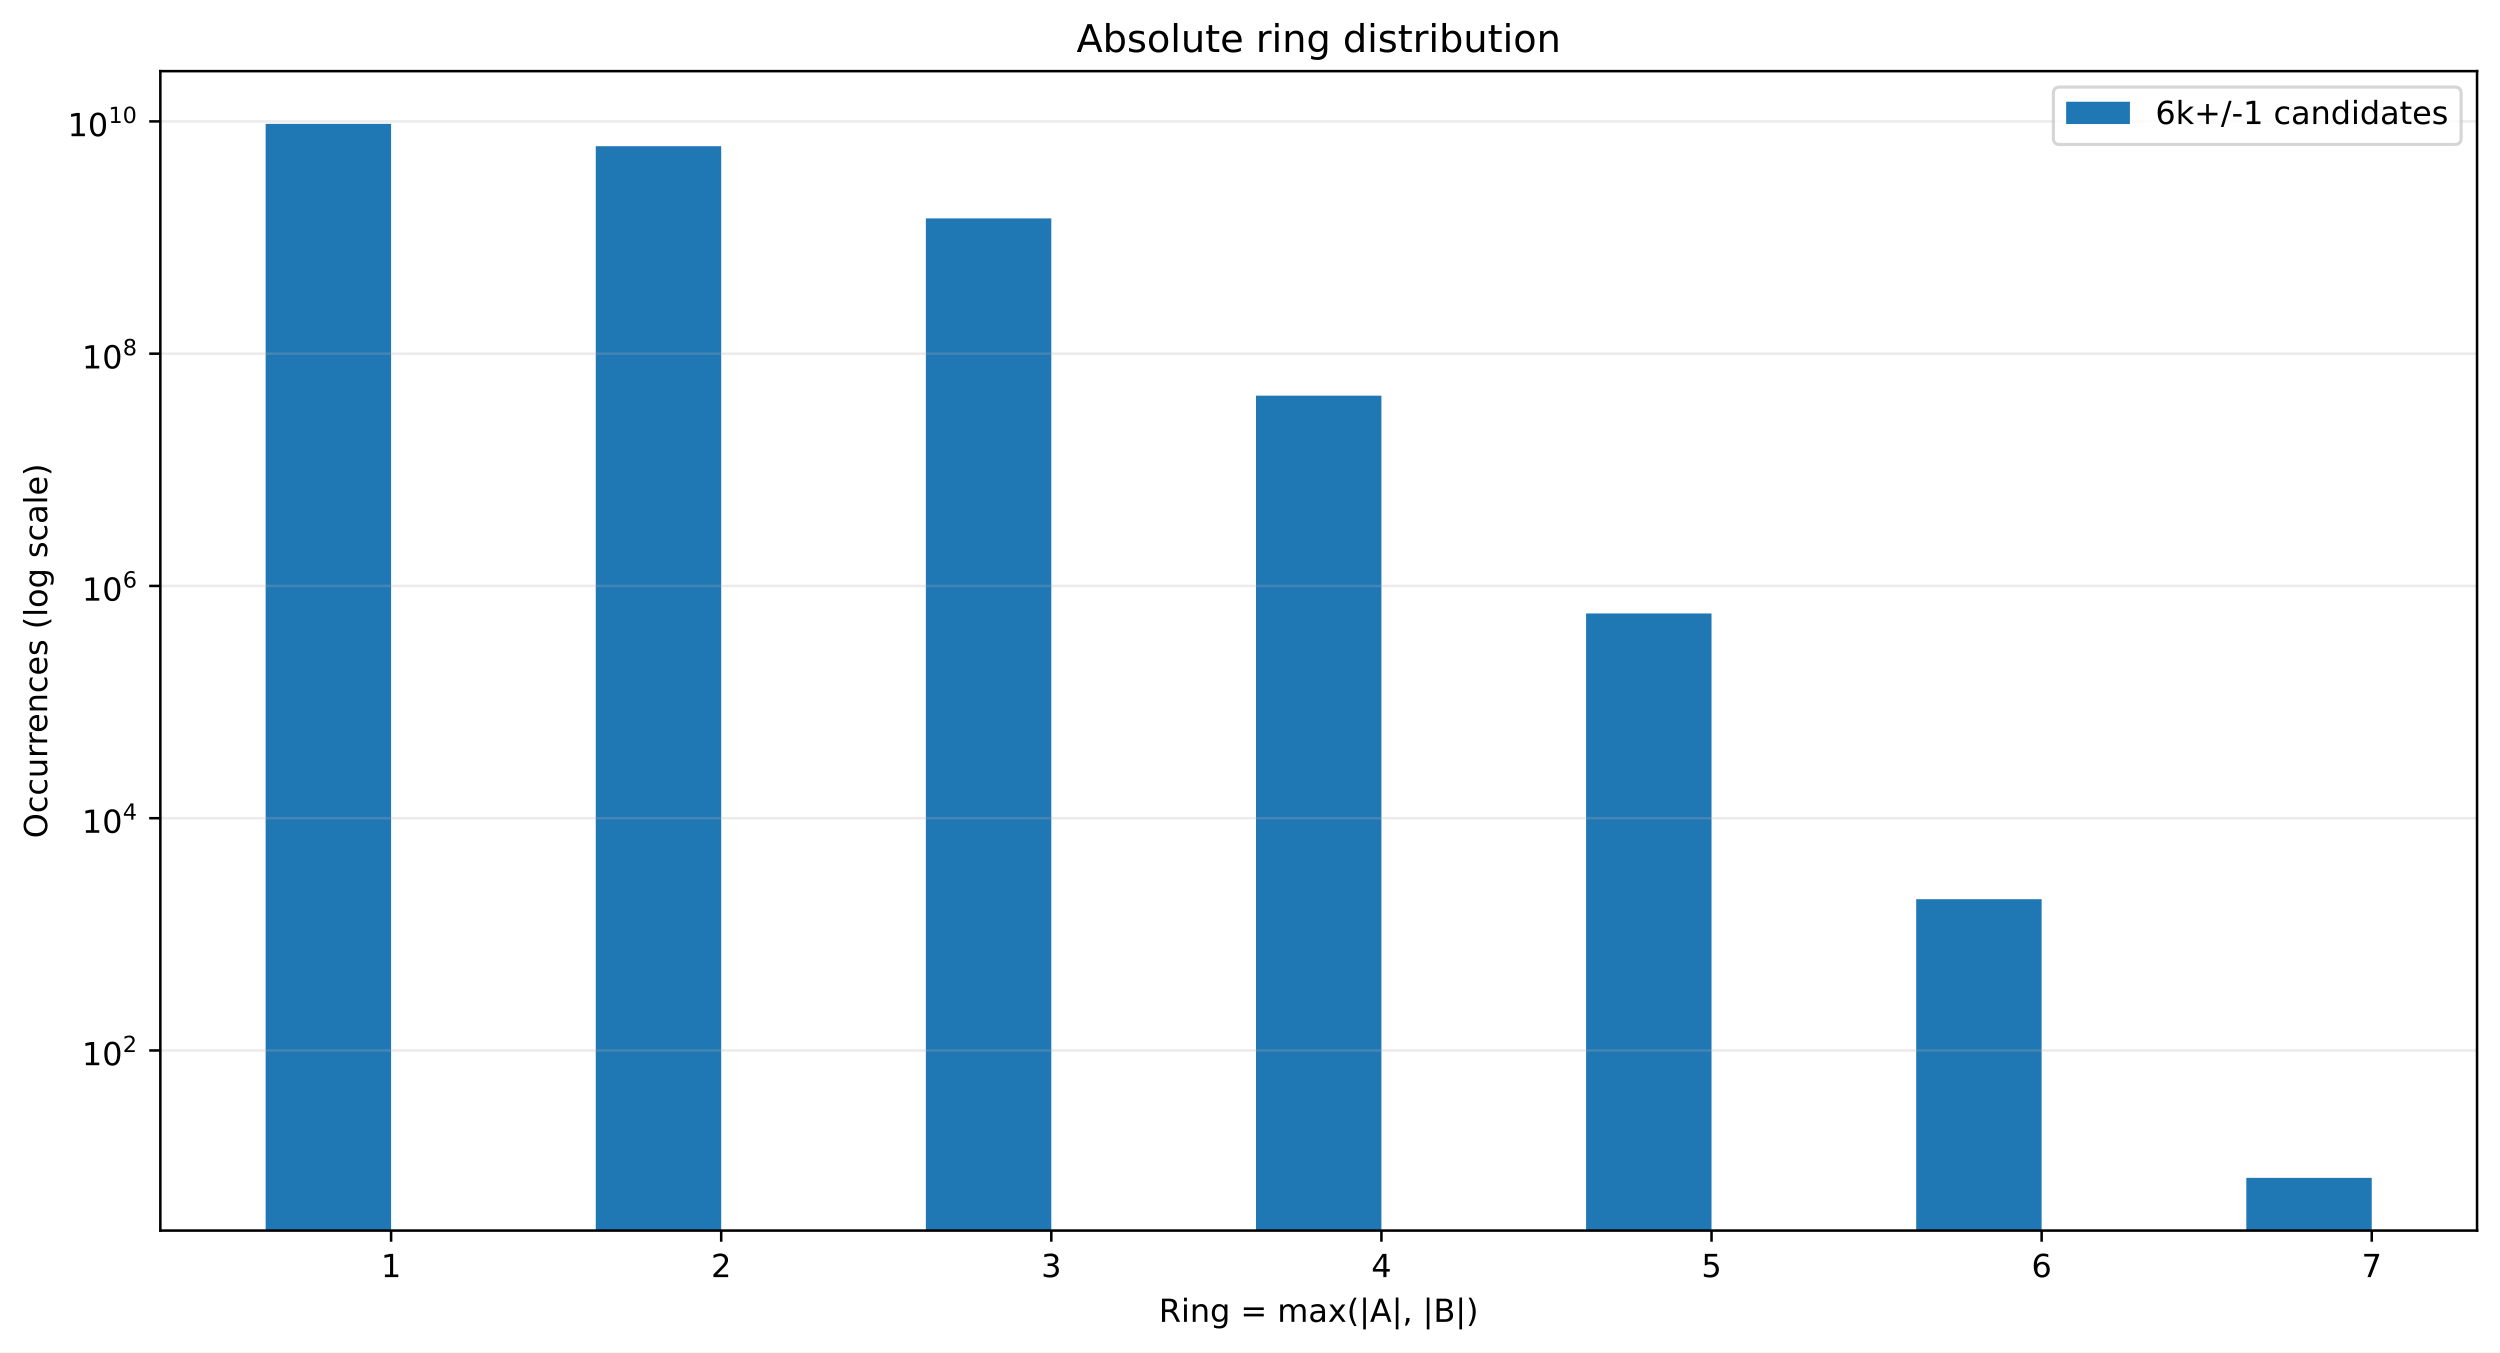
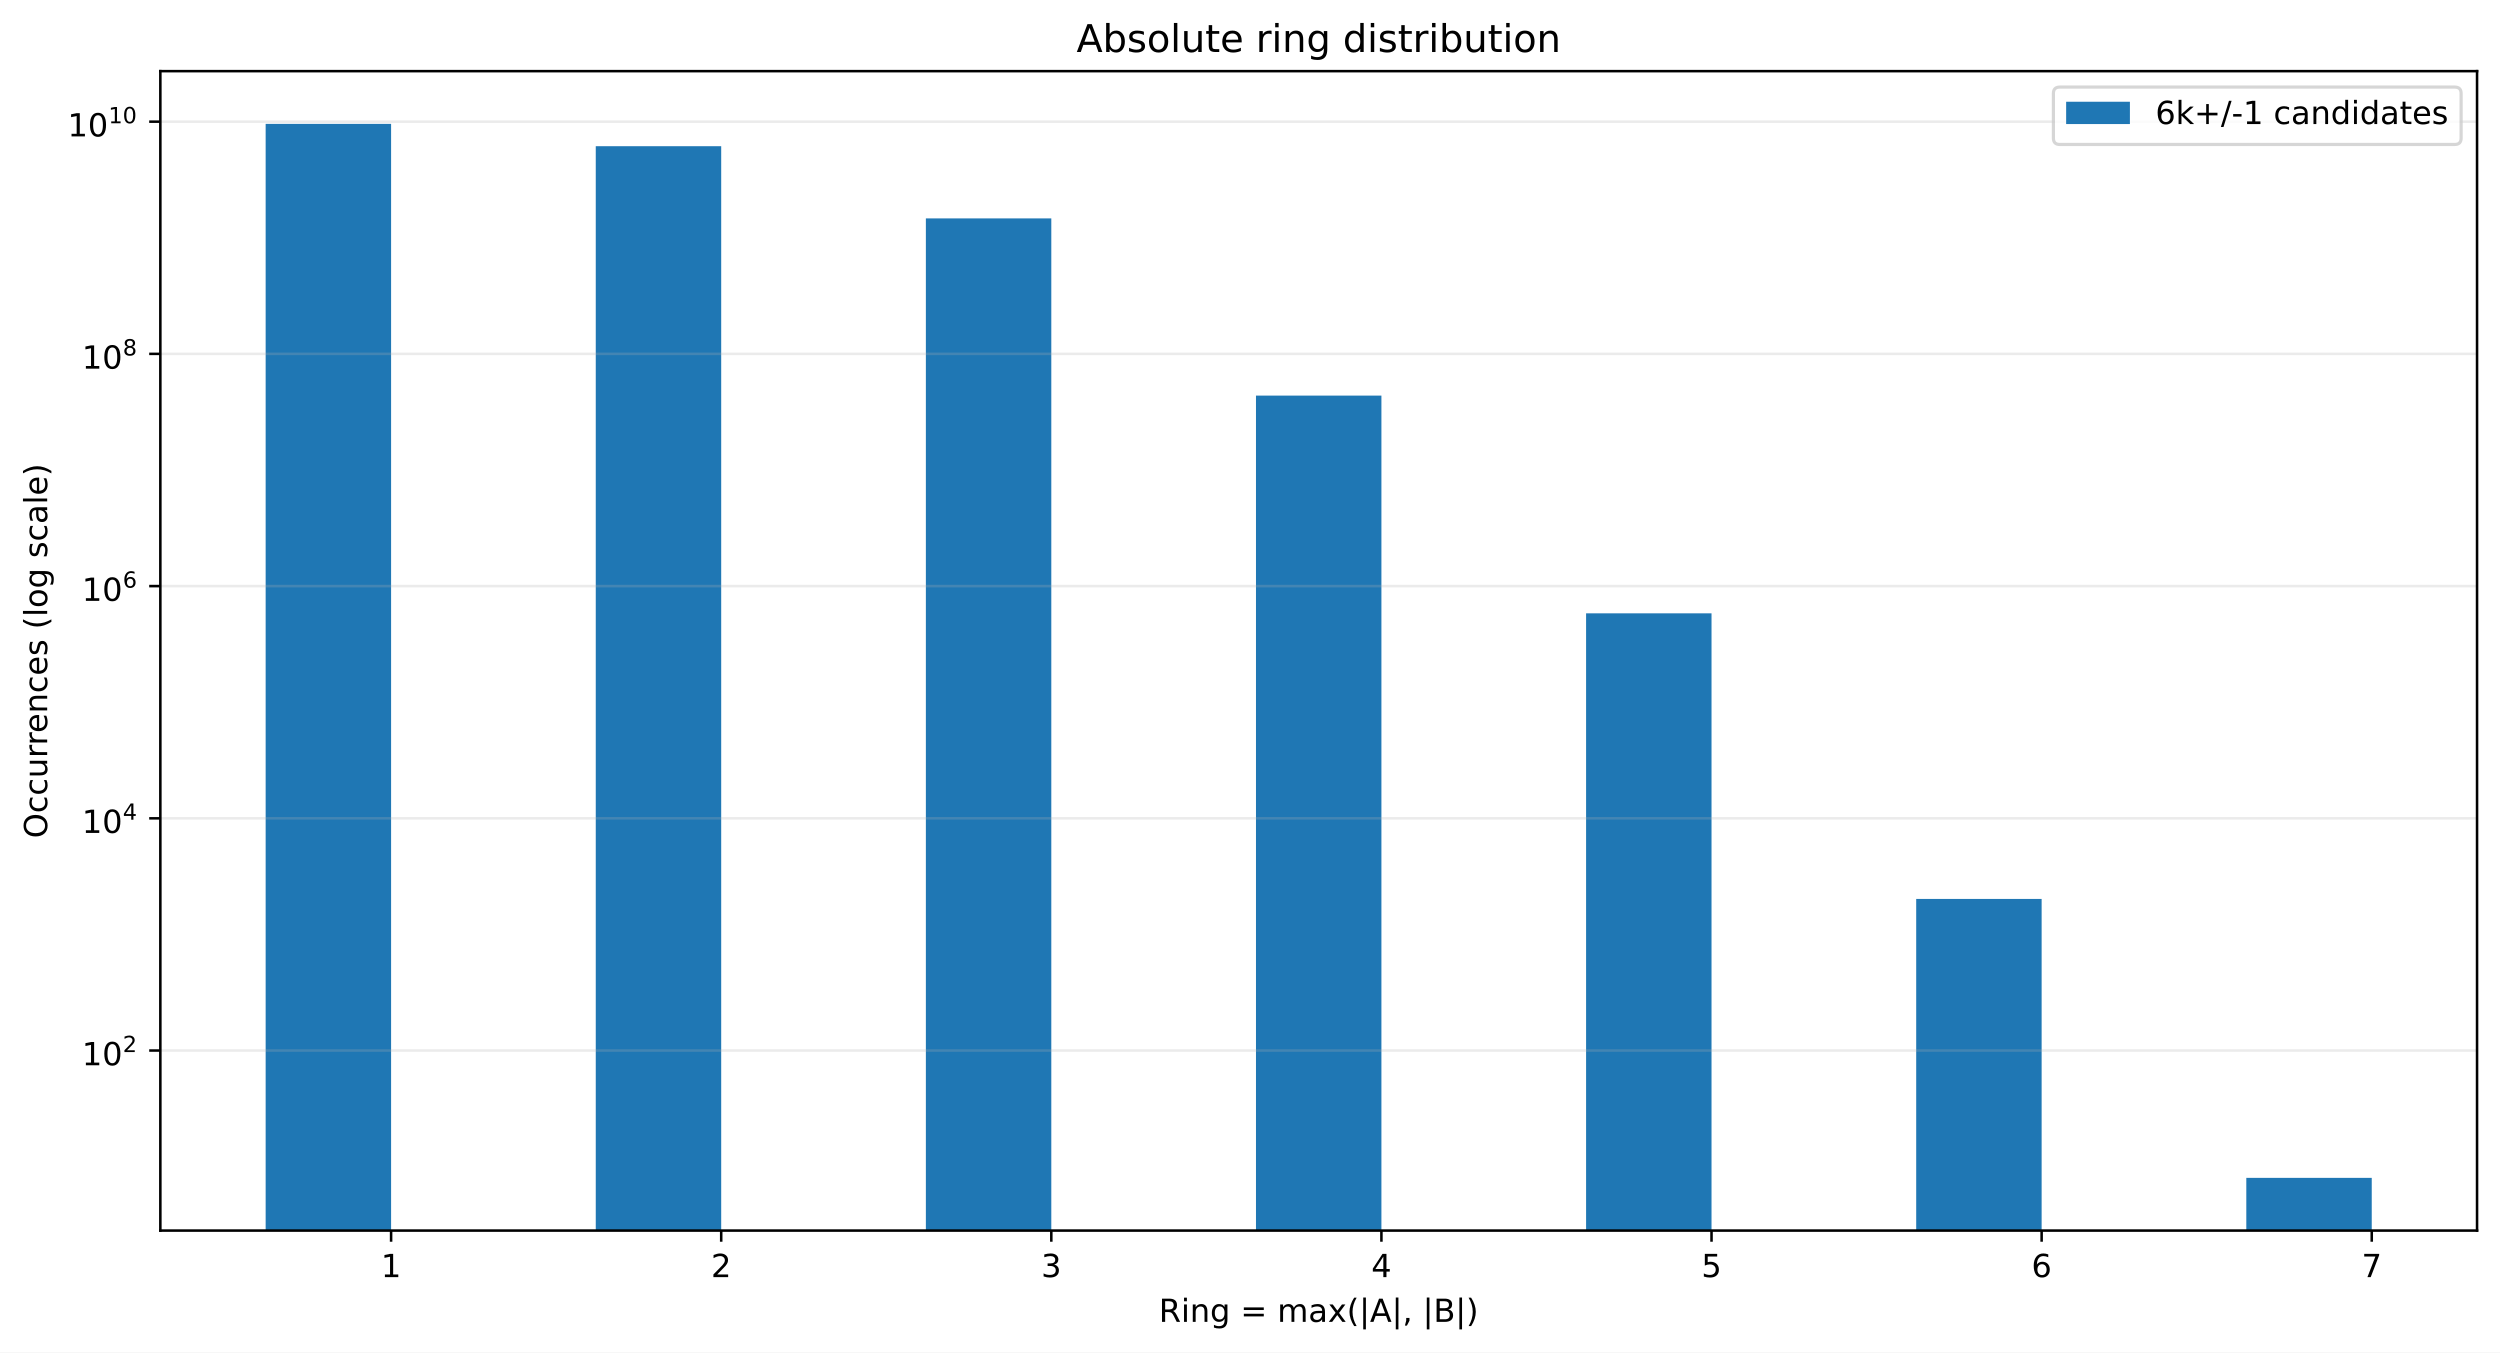
<svg xmlns="http://www.w3.org/2000/svg" xmlns:xlink="http://www.w3.org/1999/xlink" width="784.258pt" height="424.28pt" viewBox="0 0 784.258 424.28" version="1.1">
  <defs>
    <style type="text/css">*{stroke-linejoin: round; stroke-linecap: butt}</style>
  </defs>
  <g id="figure_1">
    <g id="patch_1">
      <path d="M 0 424.28  L 784.258 424.28  L 784.258 0  L 0 0  z " style="fill: #ffffff" />
    </g>
    <g id="axes_1">
      <g id="patch_2">
        <path d="M 50.301 386.036  L 777.058 386.036  L 777.058 22.318  L 50.301 22.318  z " style="fill: #ffffff" />
      </g>
      <g id="patch_3">
-         <path d="M 83.335 36833.67  L 122.687 36833.67  L 122.687 38.851  L 83.335 38.851  z " clip-path="url(#pef52d4b63f)" style="fill: #1f77b4" />
+         <path d="M 83.335 36824.685  L 122.687 36824.685  L 122.687 38.851  L 83.335 38.851  z " clip-path="url(#p0a80a4e849)" style="fill: #1f77b4" />
      </g>
      <g id="patch_4">
-         <path d="M 186.891 36833.67  L 226.243 36833.67  L 226.243 45.863  L 186.891 45.863  z " clip-path="url(#pef52d4b63f)" style="fill: #1f77b4" />
+         <path d="M 186.891 36824.685  L 226.243 36824.685  L 226.243 45.861  L 186.891 45.861  z " clip-path="url(#p0a80a4e849)" style="fill: #1f77b4" />
      </g>
      <g id="patch_5">
-         <path d="M 290.448 36833.67  L 329.799 36833.67  L 329.799 68.512  L 290.448 68.512  z " clip-path="url(#pef52d4b63f)" style="fill: #1f77b4" />
+         <path d="M 290.448 36824.685  L 329.799 36824.685  L 329.799 68.504  L 290.448 68.504  z " clip-path="url(#p0a80a4e849)" style="fill: #1f77b4" />
      </g>
      <g id="patch_6">
-         <path d="M 394.004 36833.67  L 433.355 36833.67  L 433.355 124.128  L 394.004 124.128  z " clip-path="url(#pef52d4b63f)" style="fill: #1f77b4" />
+         <path d="M 394.004 36824.685  L 433.355 36824.685  L 433.355 124.107  L 394.004 124.107  z " clip-path="url(#p0a80a4e849)" style="fill: #1f77b4" />
      </g>
      <g id="patch_7">
-         <path d="M 497.56 36833.67  L 536.912 36833.67  L 536.912 192.45  L 497.56 192.45  z " clip-path="url(#pef52d4b63f)" style="fill: #1f77b4" />
+         <path d="M 497.56 36824.685  L 536.912 36824.685  L 536.912 192.414  L 497.56 192.414  z " clip-path="url(#p0a80a4e849)" style="fill: #1f77b4" />
      </g>
      <g id="patch_8">
-         <path d="M 601.116 36833.67  L 640.468 36833.67  L 640.468 282.072  L 601.116 282.072  z " clip-path="url(#pef52d4b63f)" style="fill: #1f77b4" />
+         <path d="M 601.116 36824.685  L 640.468 36824.685  L 640.468 281.999  L 601.116 281.999  z " clip-path="url(#p0a80a4e849)" style="fill: #1f77b4" />
      </g>
      <g id="patch_9">
-         <path d="M 704.673 36833.67  L 744.024 36833.67  L 744.024 369.503  L 704.673 369.503  z " clip-path="url(#pef52d4b63f)" style="fill: #1f77b4" />
+         <path d="M 704.673 36824.685  L 744.024 36824.685  L 744.024 369.503  L 704.673 369.503  z " clip-path="url(#p0a80a4e849)" style="fill: #1f77b4" />
      </g>
      <g id="matplotlib.axis_1">
        <g id="xtick_1">
          <g id="line2d_1">
            <defs>
-               <path id="ma561241419" d="M 0 0  L 0 3.5  " style="stroke: #000000; stroke-width: 0.8" />
+               <path id="mf2b443c702" d="M 0 0  L 0 3.5  " style="stroke: #000000; stroke-width: 0.8" />
            </defs>
            <g>
-               <use xlink:href="#ma561241419" x="122.687" y="386.036" style="stroke: #000000; stroke-width: 0.8" />
+               <use xlink:href="#mf2b443c702" x="122.687" y="386.036" style="stroke: #000000; stroke-width: 0.8" />
            </g>
          </g>
          <g id="text_1">
            <g transform="translate(119.5053 400.6334) scale(0.1 -0.1)">
              <defs>
                <path id="DejaVuSans-14" d="M 794 531  L 1825 531  L 1825 4091  L 703 3866  L 703 4441  L 1819 4666  L 2450 4666  L 2450 531  L 3481 531  L 3481 0  L 794 0  L 794 531  z " transform="scale(0.015625)" />
              </defs>
              <use xlink:href="#DejaVuSans-14" />
            </g>
          </g>
        </g>
        <g id="xtick_2">
          <g id="line2d_2">
            <g>
-               <use xlink:href="#ma561241419" x="226.243" y="386.036" style="stroke: #000000; stroke-width: 0.8" />
+               <use xlink:href="#mf2b443c702" x="226.243" y="386.036" style="stroke: #000000; stroke-width: 0.8" />
            </g>
          </g>
          <g id="text_2">
            <g transform="translate(223.0616 400.6334) scale(0.1 -0.1)">
              <defs>
                <path id="DejaVuSans-15" d="M 1228 531  L 3431 531  L 3431 0  L 469 0  L 469 531  Q 828 903 1448 1529  Q 2069 2156 2228 2338  Q 2531 2678 2651 2914  Q 2772 3150 2772 3378  Q 2772 3750 2511 3984  Q 2250 4219 1831 4219  Q 1534 4219 1204 4116  Q 875 4013 500 3803  L 500 4441  Q 881 4594 1212 4672  Q 1544 4750 1819 4750  Q 2544 4750 2975 4387  Q 3406 4025 3406 3419  Q 3406 3131 3298 2873  Q 3191 2616 2906 2266  Q 2828 2175 2409 1742  Q 1991 1309 1228 531  z " transform="scale(0.015625)" />
              </defs>
              <use xlink:href="#DejaVuSans-15" />
            </g>
          </g>
        </g>
        <g id="xtick_3">
          <g id="line2d_3">
            <g>
-               <use xlink:href="#ma561241419" x="329.799" y="386.036" style="stroke: #000000; stroke-width: 0.8" />
+               <use xlink:href="#mf2b443c702" x="329.799" y="386.036" style="stroke: #000000; stroke-width: 0.8" />
            </g>
          </g>
          <g id="text_3">
            <g transform="translate(326.6178 400.6334) scale(0.1 -0.1)">
              <defs>
                <path id="DejaVuSans-16" d="M 2597 2516  Q 3050 2419 3304 2112  Q 3559 1806 3559 1356  Q 3559 666 3084 287  Q 2609 -91 1734 -91  Q 1441 -91 1130 -33  Q 819 25 488 141  L 488 750  Q 750 597 1062 519  Q 1375 441 1716 441  Q 2309 441 2620 675  Q 2931 909 2931 1356  Q 2931 1769 2642 2001  Q 2353 2234 1838 2234  L 1294 2234  L 1294 2753  L 1863 2753  Q 2328 2753 2575 2939  Q 2822 3125 2822 3475  Q 2822 3834 2567 4026  Q 2313 4219 1838 4219  Q 1578 4219 1281 4162  Q 984 4106 628 3988  L 628 4550  Q 988 4650 1302 4700  Q 1616 4750 1894 4750  Q 2613 4750 3031 4423  Q 3450 4097 3450 3541  Q 3450 3153 3228 2886  Q 3006 2619 2597 2516  z " transform="scale(0.015625)" />
              </defs>
              <use xlink:href="#DejaVuSans-16" />
            </g>
          </g>
        </g>
        <g id="xtick_4">
          <g id="line2d_4">
            <g>
-               <use xlink:href="#ma561241419" x="433.355" y="386.036" style="stroke: #000000; stroke-width: 0.8" />
+               <use xlink:href="#mf2b443c702" x="433.355" y="386.036" style="stroke: #000000; stroke-width: 0.8" />
            </g>
          </g>
          <g id="text_4">
            <g transform="translate(430.174 400.6334) scale(0.1 -0.1)">
              <defs>
                <path id="DejaVuSans-17" d="M 2419 4116  L 825 1625  L 2419 1625  L 2419 4116  z M 2253 4666  L 3047 4666  L 3047 1625  L 3713 1625  L 3713 1100  L 3047 1100  L 3047 0  L 2419 0  L 2419 1100  L 313 1100  L 313 1709  L 2253 4666  z " transform="scale(0.015625)" />
              </defs>
              <use xlink:href="#DejaVuSans-17" />
            </g>
          </g>
        </g>
        <g id="xtick_5">
          <g id="line2d_5">
            <g>
-               <use xlink:href="#ma561241419" x="536.912" y="386.036" style="stroke: #000000; stroke-width: 0.8" />
+               <use xlink:href="#mf2b443c702" x="536.912" y="386.036" style="stroke: #000000; stroke-width: 0.8" />
            </g>
          </g>
          <g id="text_5">
            <g transform="translate(533.7303 400.6334) scale(0.1 -0.1)">
              <defs>
                <path id="DejaVuSans-18" d="M 691 4666  L 3169 4666  L 3169 4134  L 1269 4134  L 1269 2991  Q 1406 3038 1543 3061  Q 1681 3084 1819 3084  Q 2600 3084 3056 2656  Q 3513 2228 3513 1497  Q 3513 744 3044 326  Q 2575 -91 1722 -91  Q 1428 -91 1123 -41  Q 819 9 494 109  L 494 744  Q 775 591 1075 516  Q 1375 441 1709 441  Q 2250 441 2565 725  Q 2881 1009 2881 1497  Q 2881 1984 2565 2268  Q 2250 2553 1709 2553  Q 1456 2553 1204 2497  Q 953 2441 691 2322  L 691 4666  z " transform="scale(0.015625)" />
              </defs>
              <use xlink:href="#DejaVuSans-18" />
            </g>
          </g>
        </g>
        <g id="xtick_6">
          <g id="line2d_6">
            <g>
-               <use xlink:href="#ma561241419" x="640.468" y="386.036" style="stroke: #000000; stroke-width: 0.8" />
+               <use xlink:href="#mf2b443c702" x="640.468" y="386.036" style="stroke: #000000; stroke-width: 0.8" />
            </g>
          </g>
          <g id="text_6">
            <g transform="translate(637.2865 400.6334) scale(0.1 -0.1)">
              <defs>
                <path id="DejaVuSans-19" d="M 2113 2584  Q 1688 2584 1439 2293  Q 1191 2003 1191 1497  Q 1191 994 1439 701  Q 1688 409 2113 409  Q 2538 409 2786 701  Q 3034 994 3034 1497  Q 3034 2003 2786 2293  Q 2538 2584 2113 2584  z M 3366 4563  L 3366 3988  Q 3128 4100 2886 4159  Q 2644 4219 2406 4219  Q 1781 4219 1451 3797  Q 1122 3375 1075 2522  Q 1259 2794 1537 2939  Q 1816 3084 2150 3084  Q 2853 3084 3261 2657  Q 3669 2231 3669 1497  Q 3669 778 3244 343  Q 2819 -91 2113 -91  Q 1303 -91 875 529  Q 447 1150 447 2328  Q 447 3434 972 4092  Q 1497 4750 2381 4750  Q 2619 4750 2861 4703  Q 3103 4656 3366 4563  z " transform="scale(0.015625)" />
              </defs>
              <use xlink:href="#DejaVuSans-19" />
            </g>
          </g>
        </g>
        <g id="xtick_7">
          <g id="line2d_7">
            <g>
-               <use xlink:href="#ma561241419" x="744.024" y="386.036" style="stroke: #000000; stroke-width: 0.8" />
+               <use xlink:href="#mf2b443c702" x="744.024" y="386.036" style="stroke: #000000; stroke-width: 0.8" />
            </g>
          </g>
          <g id="text_7">
            <g transform="translate(740.8427 400.6334) scale(0.1 -0.1)">
              <defs>
                <path id="DejaVuSans-1a" d="M 525 4666  L 3525 4666  L 3525 4397  L 1831 0  L 1172 0  L 2766 4134  L 525 4134  L 525 4666  z " transform="scale(0.015625)" />
              </defs>
              <use xlink:href="#DejaVuSans-1a" />
            </g>
          </g>
        </g>
        <g id="text_8">
          <g transform="translate(363.5437 414.678) scale(0.1 -0.1)">
            <defs>
              <path id="DejaVuSans-35" d="M 2841 2188  Q 3044 2119 3236 1894  Q 3428 1669 3622 1275  L 4263 0  L 3584 0  L 2988 1197  Q 2756 1666 2539 1819  Q 2322 1972 1947 1972  L 1259 1972  L 1259 0  L 628 0  L 628 4666  L 2053 4666  Q 2853 4666 3247 4331  Q 3641 3997 3641 3322  Q 3641 2881 3436 2590  Q 3231 2300 2841 2188  z M 1259 4147  L 1259 2491  L 2053 2491  Q 2509 2491 2742 2702  Q 2975 2913 2975 3322  Q 2975 3731 2742 3939  Q 2509 4147 2053 4147  L 1259 4147  z " transform="scale(0.015625)" />
              <path id="DejaVuSans-4c" d="M 603 3500  L 1178 3500  L 1178 0  L 603 0  L 603 3500  z M 603 4863  L 1178 4863  L 1178 4134  L 603 4134  L 603 4863  z " transform="scale(0.015625)" />
              <path id="DejaVuSans-51" d="M 3513 2113  L 3513 0  L 2938 0  L 2938 2094  Q 2938 2591 2744 2837  Q 2550 3084 2163 3084  Q 1697 3084 1428 2787  Q 1159 2491 1159 1978  L 1159 0  L 581 0  L 581 3500  L 1159 3500  L 1159 2956  Q 1366 3272 1645 3428  Q 1925 3584 2291 3584  Q 2894 3584 3203 3211  Q 3513 2838 3513 2113  z " transform="scale(0.015625)" />
              <path id="DejaVuSans-4a" d="M 2906 1791  Q 2906 2416 2648 2759  Q 2391 3103 1925 3103  Q 1463 3103 1205 2759  Q 947 2416 947 1791  Q 947 1169 1205 825  Q 1463 481 1925 481  Q 2391 481 2648 825  Q 2906 1169 2906 1791  z M 3481 434  Q 3481 -459 3084 -895  Q 2688 -1331 1869 -1331  Q 1566 -1331 1297 -1286  Q 1028 -1241 775 -1147  L 775 -588  Q 1028 -725 1275 -790  Q 1522 -856 1778 -856  Q 2344 -856 2625 -561  Q 2906 -266 2906 331  L 2906 616  Q 2728 306 2450 153  Q 2172 0 1784 0  Q 1141 0 747 490  Q 353 981 353 1791  Q 353 2603 747 3093  Q 1141 3584 1784 3584  Q 2172 3584 2450 3431  Q 2728 3278 2906 2969  L 2906 3500  L 3481 3500  L 3481 434  z " transform="scale(0.015625)" />
              <path id="DejaVuSans-3" transform="scale(0.015625)" />
              <path id="DejaVuSans-20" d="M 678 2906  L 4684 2906  L 4684 2381  L 678 2381  L 678 2906  z M 678 1631  L 4684 1631  L 4684 1100  L 678 1100  L 678 1631  z " transform="scale(0.015625)" />
              <path id="DejaVuSans-50" d="M 3328 2828  Q 3544 3216 3844 3400  Q 4144 3584 4550 3584  Q 5097 3584 5394 3201  Q 5691 2819 5691 2113  L 5691 0  L 5113 0  L 5113 2094  Q 5113 2597 4934 2840  Q 4756 3084 4391 3084  Q 3944 3084 3684 2787  Q 3425 2491 3425 1978  L 3425 0  L 2847 0  L 2847 2094  Q 2847 2600 2669 2842  Q 2491 3084 2119 3084  Q 1678 3084 1418 2786  Q 1159 2488 1159 1978  L 1159 0  L 581 0  L 581 3500  L 1159 3500  L 1159 2956  Q 1356 3278 1631 3431  Q 1906 3584 2284 3584  Q 2666 3584 2933 3390  Q 3200 3197 3328 2828  z " transform="scale(0.015625)" />
              <path id="DejaVuSans-44" d="M 2194 1759  Q 1497 1759 1228 1600  Q 959 1441 959 1056  Q 959 750 1161 570  Q 1363 391 1709 391  Q 2188 391 2477 730  Q 2766 1069 2766 1631  L 2766 1759  L 2194 1759  z M 3341 1997  L 3341 0  L 2766 0  L 2766 531  Q 2569 213 2275 61  Q 1981 -91 1556 -91  Q 1019 -91 701 211  Q 384 513 384 1019  Q 384 1609 779 1909  Q 1175 2209 1959 2209  L 2766 2209  L 2766 2266  Q 2766 2663 2505 2880  Q 2244 3097 1772 3097  Q 1472 3097 1187 3025  Q 903 2953 641 2809  L 641 3341  Q 956 3463 1253 3523  Q 1550 3584 1831 3584  Q 2591 3584 2966 3190  Q 3341 2797 3341 1997  z " transform="scale(0.015625)" />
              <path id="DejaVuSans-5b" d="M 3513 3500  L 2247 1797  L 3578 0  L 2900 0  L 1881 1375  L 863 0  L 184 0  L 1544 1831  L 300 3500  L 978 3500  L 1906 2253  L 2834 3500  L 3513 3500  z " transform="scale(0.015625)" />
              <path id="DejaVuSans-b" d="M 1984 4856  Q 1566 4138 1362 3434  Q 1159 2731 1159 2009  Q 1159 1288 1364 580  Q 1569 -128 1984 -844  L 1484 -844  Q 1016 -109 783 600  Q 550 1309 550 2009  Q 550 2706 781 3412  Q 1013 4119 1484 4856  L 1984 4856  z " transform="scale(0.015625)" />
              <path id="DejaVuSans-5f" d="M 1344 4891  L 1344 -1509  L 813 -1509  L 813 4891  L 1344 4891  z " transform="scale(0.015625)" />
              <path id="DejaVuSans-24" d="M 2188 4044  L 1331 1722  L 3047 1722  L 2188 4044  z M 1831 4666  L 2547 4666  L 4325 0  L 3669 0  L 3244 1197  L 1141 1197  L 716 0  L 50 0  L 1831 4666  z " transform="scale(0.015625)" />
              <path id="DejaVuSans-f" d="M 750 794  L 1409 794  L 1409 256  L 897 -744  L 494 -744  L 750 256  L 750 794  z " transform="scale(0.015625)" />
              <path id="DejaVuSans-25" d="M 1259 2228  L 1259 519  L 2272 519  Q 2781 519 3026 730  Q 3272 941 3272 1375  Q 3272 1813 3026 2020  Q 2781 2228 2272 2228  L 1259 2228  z M 1259 4147  L 1259 2741  L 2194 2741  Q 2656 2741 2882 2914  Q 3109 3088 3109 3444  Q 3109 3797 2882 3972  Q 2656 4147 2194 4147  L 1259 4147  z M 628 4666  L 2241 4666  Q 2963 4666 3353 4366  Q 3744 4066 3744 3513  Q 3744 3084 3544 2831  Q 3344 2578 2956 2516  Q 3422 2416 3680 2098  Q 3938 1781 3938 1306  Q 3938 681 3513 340  Q 3088 0 2303 0  L 628 0  L 628 4666  z " transform="scale(0.015625)" />
              <path id="DejaVuSans-c" d="M 513 4856  L 1013 4856  Q 1481 4119 1714 3412  Q 1947 2706 1947 2009  Q 1947 1309 1714 600  Q 1481 -109 1013 -844  L 513 -844  Q 928 -128 1133 580  Q 1338 1288 1338 2009  Q 1338 2731 1133 3434  Q 928 4138 513 4856  z " transform="scale(0.015625)" />
            </defs>
            <use xlink:href="#DejaVuSans-35" />
            <use xlink:href="#DejaVuSans-4c" transform="translate(69.48438 0)" />
            <use xlink:href="#DejaVuSans-51" transform="translate(97.26562 0)" />
            <use xlink:href="#DejaVuSans-4a" transform="translate(160.6406 0)" />
            <use xlink:href="#DejaVuSans-3" transform="translate(224.125 0)" />
            <use xlink:href="#DejaVuSans-20" transform="translate(255.9062 0)" />
            <use xlink:href="#DejaVuSans-3" transform="translate(339.7031 0)" />
            <use xlink:href="#DejaVuSans-50" transform="translate(371.4844 0)" />
            <use xlink:href="#DejaVuSans-44" transform="translate(468.8906 0)" />
            <use xlink:href="#DejaVuSans-5b" transform="translate(530.1719 0)" />
            <use xlink:href="#DejaVuSans-b" transform="translate(589.3594 0)" />
            <use xlink:href="#DejaVuSans-5f" transform="translate(628.375 0)" />
            <use xlink:href="#DejaVuSans-24" transform="translate(662.0625 0)" />
            <use xlink:href="#DejaVuSans-5f" transform="translate(730.4688 0)" />
            <use xlink:href="#DejaVuSans-f" transform="translate(764.1562 0)" />
            <use xlink:href="#DejaVuSans-3" transform="translate(795.9375 0)" />
            <use xlink:href="#DejaVuSans-5f" transform="translate(827.7188 0)" />
            <use xlink:href="#DejaVuSans-25" transform="translate(861.4062 0)" />
            <use xlink:href="#DejaVuSans-5f" transform="translate(930.0156 0)" />
            <use xlink:href="#DejaVuSans-c" transform="translate(963.7031 0)" />
          </g>
        </g>
      </g>
      <g id="matplotlib.axis_2">
        <g id="ytick_1">
          <g id="line2d_8">
-             <path d="M 50.301 329.541  L 777.058 329.541  " clip-path="url(#pef52d4b63f)" style="fill: none; stroke: #b0b0b0; stroke-opacity: 0.25; stroke-width: 0.8; stroke-linecap: square" />
+             <path d="M 50.301 329.551  L 777.058 329.551  " clip-path="url(#p0a80a4e849)" style="fill: none; stroke: #b0b0b0; stroke-opacity: 0.25; stroke-width: 0.8; stroke-linecap: square" />
          </g>
          <g id="line2d_9">
            <defs>
-               <path id="mfc1a042bbd" d="M 0 0  L -3.5 0  " style="stroke: #000000; stroke-width: 0.8" />
+               <path id="m4e86405055" d="M 0 0  L -3.5 0  " style="stroke: #000000; stroke-width: 0.8" />
            </defs>
            <g>
-               <use xlink:href="#mfc1a042bbd" x="50.301" y="329.541" style="stroke: #000000; stroke-width: 0.8" />
+               <use xlink:href="#m4e86405055" x="50.301" y="329.551" style="stroke: #000000; stroke-width: 0.8" />
            </g>
          </g>
          <g id="text_9">
-             <g transform="translate(25.70078 334.2413) scale(0.1 -0.1)">
+             <g transform="translate(25.70078 334.2512) scale(0.1 -0.1)">
              <defs>
                <path id="DejaVuSans-13" d="M 2034 4250  Q 1547 4250 1301 3770  Q 1056 3291 1056 2328  Q 1056 1369 1301 889  Q 1547 409 2034 409  Q 2525 409 2770 889  Q 3016 1369 3016 2328  Q 3016 3291 2770 3770  Q 2525 4250 2034 4250  z M 2034 4750  Q 2819 4750 3233 4129  Q 3647 3509 3647 2328  Q 3647 1150 3233 529  Q 2819 -91 2034 -91  Q 1250 -91 836 529  Q 422 1150 422 2328  Q 422 3509 836 4129  Q 1250 4750 2034 4750  z " transform="scale(0.015625)" />
              </defs>
              <use xlink:href="#DejaVuSans-14" transform="translate(0 0.746875)" />
              <use xlink:href="#DejaVuSans-13" transform="translate(63.62305 0.746875)" />
              <use xlink:href="#DejaVuSans-15" transform="translate(128.2031 42.04688) scale(0.7)" />
            </g>
          </g>
        </g>
        <g id="ytick_2">
          <g id="line2d_10">
-             <path d="M 50.301 256.679  L 777.058 256.679  " clip-path="url(#pef52d4b63f)" style="fill: none; stroke: #b0b0b0; stroke-opacity: 0.25; stroke-width: 0.8; stroke-linecap: square" />
+             <path d="M 50.301 256.707  L 777.058 256.707  " clip-path="url(#p0a80a4e849)" style="fill: none; stroke: #b0b0b0; stroke-opacity: 0.25; stroke-width: 0.8; stroke-linecap: square" />
          </g>
          <g id="line2d_11">
            <g>
-               <use xlink:href="#mfc1a042bbd" x="50.301" y="256.679" style="stroke: #000000; stroke-width: 0.8" />
+               <use xlink:href="#m4e86405055" x="50.301" y="256.707" style="stroke: #000000; stroke-width: 0.8" />
            </g>
          </g>
          <g id="text_10">
-             <g transform="translate(25.70078 261.3288) scale(0.1 -0.1)">
+             <g transform="translate(25.70078 261.3566) scale(0.1 -0.1)">
              <use xlink:href="#DejaVuSans-14" transform="translate(0 0.665625)" />
              <use xlink:href="#DejaVuSans-13" transform="translate(63.62305 0.665625)" />
              <use xlink:href="#DejaVuSans-17" transform="translate(128.2031 41.96563) scale(0.7)" />
            </g>
          </g>
        </g>
        <g id="ytick_3">
          <g id="line2d_12">
-             <path d="M 50.301 183.816  L 777.058 183.816  " clip-path="url(#pef52d4b63f)" style="fill: none; stroke: #b0b0b0; stroke-opacity: 0.25; stroke-width: 0.8; stroke-linecap: square" />
+             <path d="M 50.301 183.862  L 777.058 183.862  " clip-path="url(#p0a80a4e849)" style="fill: none; stroke: #b0b0b0; stroke-opacity: 0.25; stroke-width: 0.8; stroke-linecap: square" />
          </g>
          <g id="line2d_13">
            <g>
-               <use xlink:href="#mfc1a042bbd" x="50.301" y="183.816" style="stroke: #000000; stroke-width: 0.8" />
+               <use xlink:href="#m4e86405055" x="50.301" y="183.862" style="stroke: #000000; stroke-width: 0.8" />
            </g>
          </g>
          <g id="text_11">
-             <g transform="translate(25.70078 188.5163) scale(0.1 -0.1)">
+             <g transform="translate(25.70078 188.562) scale(0.1 -0.1)">
              <use xlink:href="#DejaVuSans-14" transform="translate(0 0.746875)" />
              <use xlink:href="#DejaVuSans-13" transform="translate(63.62305 0.746875)" />
              <use xlink:href="#DejaVuSans-19" transform="translate(128.2031 42.04688) scale(0.7)" />
            </g>
          </g>
        </g>
        <g id="ytick_4">
          <g id="line2d_14">
-             <path d="M 50.301 110.954  L 777.058 110.954  " clip-path="url(#pef52d4b63f)" style="fill: none; stroke: #b0b0b0; stroke-opacity: 0.25; stroke-width: 0.8; stroke-linecap: square" />
+             <path d="M 50.301 111.017  L 777.058 111.017  " clip-path="url(#p0a80a4e849)" style="fill: none; stroke: #b0b0b0; stroke-opacity: 0.25; stroke-width: 0.8; stroke-linecap: square" />
          </g>
          <g id="line2d_15">
            <g>
-               <use xlink:href="#mfc1a042bbd" x="50.301" y="110.954" style="stroke: #000000; stroke-width: 0.8" />
+               <use xlink:href="#m4e86405055" x="50.301" y="111.017" style="stroke: #000000; stroke-width: 0.8" />
            </g>
          </g>
          <g id="text_12">
-             <g transform="translate(25.70078 115.6537) scale(0.1 -0.1)">
+             <g transform="translate(25.70078 115.7175) scale(0.1 -0.1)">
              <defs>
                <path id="DejaVuSans-1b" d="M 2034 2216  Q 1584 2216 1326 1975  Q 1069 1734 1069 1313  Q 1069 891 1326 650  Q 1584 409 2034 409  Q 2484 409 2743 651  Q 3003 894 3003 1313  Q 3003 1734 2745 1975  Q 2488 2216 2034 2216  z M 1403 2484  Q 997 2584 770 2862  Q 544 3141 544 3541  Q 544 4100 942 4425  Q 1341 4750 2034 4750  Q 2731 4750 3128 4425  Q 3525 4100 3525 3541  Q 3525 3141 3298 2862  Q 3072 2584 2669 2484  Q 3125 2378 3379 2068  Q 3634 1759 3634 1313  Q 3634 634 3220 271  Q 2806 -91 2034 -91  Q 1263 -91 848 271  Q 434 634 434 1313  Q 434 1759 690 2068  Q 947 2378 1403 2484  z M 1172 3481  Q 1172 3119 1398 2916  Q 1625 2713 2034 2713  Q 2441 2713 2670 2916  Q 2900 3119 2900 3481  Q 2900 3844 2670 4047  Q 2441 4250 2034 4250  Q 1625 4250 1398 4047  Q 1172 3844 1172 3481  z " transform="scale(0.015625)" />
              </defs>
              <use xlink:href="#DejaVuSans-14" transform="translate(0 0.746875)" />
              <use xlink:href="#DejaVuSans-13" transform="translate(63.62305 0.746875)" />
              <use xlink:href="#DejaVuSans-1b" transform="translate(128.2031 42.04688) scale(0.7)" />
            </g>
          </g>
        </g>
        <g id="ytick_5">
          <g id="line2d_16">
-             <path d="M 50.301 38.091  L 777.058 38.091  " clip-path="url(#pef52d4b63f)" style="fill: none; stroke: #b0b0b0; stroke-opacity: 0.25; stroke-width: 0.8; stroke-linecap: square" />
+             <path d="M 50.301 38.173  L 777.058 38.173  " clip-path="url(#p0a80a4e849)" style="fill: none; stroke: #b0b0b0; stroke-opacity: 0.25; stroke-width: 0.8; stroke-linecap: square" />
          </g>
          <g id="line2d_17">
            <g>
-               <use xlink:href="#mfc1a042bbd" x="50.301" y="38.091" style="stroke: #000000; stroke-width: 0.8" />
+               <use xlink:href="#m4e86405055" x="50.301" y="38.173" style="stroke: #000000; stroke-width: 0.8" />
            </g>
          </g>
          <g id="text_13">
-             <g transform="translate(21.20078 42.79121) scale(0.1 -0.1)">
+             <g transform="translate(21.20078 42.87287) scale(0.1 -0.1)">
              <use xlink:href="#DejaVuSans-14" transform="translate(0 0.746875)" />
              <use xlink:href="#DejaVuSans-13" transform="translate(63.62305 0.746875)" />
              <use xlink:href="#DejaVuSans-14" transform="translate(128.2031 42.04688) scale(0.7)" />
              <use xlink:href="#DejaVuSans-13" transform="translate(172.7393 42.04688) scale(0.7)" />
            </g>
          </g>
        </g>
        <g id="text_14">
          <g transform="translate(14.79844 262.9551) rotate(-90) scale(0.1 -0.1)">
            <defs>
              <path id="DejaVuSans-32" d="M 2522 4238  Q 1834 4238 1429 3725  Q 1025 3213 1025 2328  Q 1025 1447 1429 934  Q 1834 422 2522 422  Q 3209 422 3611 934  Q 4013 1447 4013 2328  Q 4013 3213 3611 3725  Q 3209 4238 2522 4238  z M 2522 4750  Q 3503 4750 4090 4092  Q 4678 3434 4678 2328  Q 4678 1225 4090 567  Q 3503 -91 2522 -91  Q 1538 -91 948 565  Q 359 1222 359 2328  Q 359 3434 948 4092  Q 1538 4750 2522 4750  z " transform="scale(0.015625)" />
              <path id="DejaVuSans-46" d="M 3122 3366  L 3122 2828  Q 2878 2963 2633 3030  Q 2388 3097 2138 3097  Q 1578 3097 1268 2742  Q 959 2388 959 1747  Q 959 1106 1268 751  Q 1578 397 2138 397  Q 2388 397 2633 464  Q 2878 531 3122 666  L 3122 134  Q 2881 22 2623 -34  Q 2366 -91 2075 -91  Q 1284 -91 818 406  Q 353 903 353 1747  Q 353 2603 823 3093  Q 1294 3584 2113 3584  Q 2378 3584 2631 3529  Q 2884 3475 3122 3366  z " transform="scale(0.015625)" />
              <path id="DejaVuSans-58" d="M 544 1381  L 544 3500  L 1119 3500  L 1119 1403  Q 1119 906 1312 657  Q 1506 409 1894 409  Q 2359 409 2629 706  Q 2900 1003 2900 1516  L 2900 3500  L 3475 3500  L 3475 0  L 2900 0  L 2900 538  Q 2691 219 2414 64  Q 2138 -91 1772 -91  Q 1169 -91 856 284  Q 544 659 544 1381  z M 1991 3584  L 1991 3584  z " transform="scale(0.015625)" />
              <path id="DejaVuSans-55" d="M 2631 2963  Q 2534 3019 2420 3045  Q 2306 3072 2169 3072  Q 1681 3072 1420 2755  Q 1159 2438 1159 1844  L 1159 0  L 581 0  L 581 3500  L 1159 3500  L 1159 2956  Q 1341 3275 1631 3429  Q 1922 3584 2338 3584  Q 2397 3584 2469 3576  Q 2541 3569 2628 3553  L 2631 2963  z " transform="scale(0.015625)" />
              <path id="DejaVuSans-48" d="M 3597 1894  L 3597 1613  L 953 1613  Q 991 1019 1311 708  Q 1631 397 2203 397  Q 2534 397 2845 478  Q 3156 559 3463 722  L 3463 178  Q 3153 47 2828 -22  Q 2503 -91 2169 -91  Q 1331 -91 842 396  Q 353 884 353 1716  Q 353 2575 817 3079  Q 1281 3584 2069 3584  Q 2775 3584 3186 3129  Q 3597 2675 3597 1894  z M 3022 2063  Q 3016 2534 2758 2815  Q 2500 3097 2075 3097  Q 1594 3097 1305 2825  Q 1016 2553 972 2059  L 3022 2063  z " transform="scale(0.015625)" />
              <path id="DejaVuSans-56" d="M 2834 3397  L 2834 2853  Q 2591 2978 2328 3040  Q 2066 3103 1784 3103  Q 1356 3103 1142 2972  Q 928 2841 928 2578  Q 928 2378 1081 2264  Q 1234 2150 1697 2047  L 1894 2003  Q 2506 1872 2764 1633  Q 3022 1394 3022 966  Q 3022 478 2636 193  Q 2250 -91 1575 -91  Q 1294 -91 989 -36  Q 684 19 347 128  L 347 722  Q 666 556 975 473  Q 1284 391 1588 391  Q 1994 391 2212 530  Q 2431 669 2431 922  Q 2431 1156 2273 1281  Q 2116 1406 1581 1522  L 1381 1569  Q 847 1681 609 1914  Q 372 2147 372 2553  Q 372 3047 722 3315  Q 1072 3584 1716 3584  Q 2034 3584 2315 3537  Q 2597 3491 2834 3397  z " transform="scale(0.015625)" />
              <path id="DejaVuSans-4f" d="M 603 4863  L 1178 4863  L 1178 0  L 603 0  L 603 4863  z " transform="scale(0.015625)" />
              <path id="DejaVuSans-52" d="M 1959 3097  Q 1497 3097 1228 2736  Q 959 2375 959 1747  Q 959 1119 1226 758  Q 1494 397 1959 397  Q 2419 397 2687 759  Q 2956 1122 2956 1747  Q 2956 2369 2687 2733  Q 2419 3097 1959 3097  z M 1959 3584  Q 2709 3584 3137 3096  Q 3566 2609 3566 1747  Q 3566 888 3137 398  Q 2709 -91 1959 -91  Q 1206 -91 779 398  Q 353 888 353 1747  Q 353 2609 779 3096  Q 1206 3584 1959 3584  z " transform="scale(0.015625)" />
            </defs>
            <use xlink:href="#DejaVuSans-32" />
            <use xlink:href="#DejaVuSans-46" transform="translate(78.71875 0)" />
            <use xlink:href="#DejaVuSans-46" transform="translate(133.7031 0)" />
            <use xlink:href="#DejaVuSans-58" transform="translate(188.6875 0)" />
            <use xlink:href="#DejaVuSans-55" transform="translate(252.0625 0)" />
            <use xlink:href="#DejaVuSans-55" transform="translate(291.4219 0)" />
            <use xlink:href="#DejaVuSans-48" transform="translate(330.3281 0)" />
            <use xlink:href="#DejaVuSans-51" transform="translate(391.8594 0)" />
            <use xlink:href="#DejaVuSans-46" transform="translate(455.2344 0)" />
            <use xlink:href="#DejaVuSans-48" transform="translate(510.2188 0)" />
            <use xlink:href="#DejaVuSans-56" transform="translate(571.75 0)" />
            <use xlink:href="#DejaVuSans-3" transform="translate(623.8438 0)" />
            <use xlink:href="#DejaVuSans-b" transform="translate(655.625 0)" />
            <use xlink:href="#DejaVuSans-4f" transform="translate(694.6406 0)" />
            <use xlink:href="#DejaVuSans-52" transform="translate(722.4219 0)" />
            <use xlink:href="#DejaVuSans-4a" transform="translate(783.6094 0)" />
            <use xlink:href="#DejaVuSans-3" transform="translate(847.0938 0)" />
            <use xlink:href="#DejaVuSans-56" transform="translate(878.875 0)" />
            <use xlink:href="#DejaVuSans-46" transform="translate(930.9688 0)" />
            <use xlink:href="#DejaVuSans-44" transform="translate(985.9531 0)" />
            <use xlink:href="#DejaVuSans-4f" transform="translate(1047.234 0)" />
            <use xlink:href="#DejaVuSans-48" transform="translate(1075.016 0)" />
            <use xlink:href="#DejaVuSans-c" transform="translate(1136.547 0)" />
          </g>
        </g>
      </g>
      <g id="patch_10">
        <path d="M 50.301 386.036  L 50.301 22.318  " style="fill: none; stroke: #000000; stroke-width: 0.8; stroke-linejoin: miter; stroke-linecap: square" />
      </g>
      <g id="patch_11">
        <path d="M 777.058 386.036  L 777.058 22.318  " style="fill: none; stroke: #000000; stroke-width: 0.8; stroke-linejoin: miter; stroke-linecap: square" />
      </g>
      <g id="patch_12">
        <path d="M 50.301 386.036  L 777.058 386.036  " style="fill: none; stroke: #000000; stroke-width: 0.8; stroke-linejoin: miter; stroke-linecap: square" />
      </g>
      <g id="patch_13">
        <path d="M 50.301 22.318  L 777.058 22.318  " style="fill: none; stroke: #000000; stroke-width: 0.8; stroke-linejoin: miter; stroke-linecap: square" />
      </g>
      <g id="text_15">
        <g transform="translate(337.7055 16.31812) scale(0.12 -0.12)">
          <defs>
            <path id="DejaVuSans-45" d="M 3116 1747  Q 3116 2381 2855 2742  Q 2594 3103 2138 3103  Q 1681 3103 1420 2742  Q 1159 2381 1159 1747  Q 1159 1113 1420 752  Q 1681 391 2138 391  Q 2594 391 2855 752  Q 3116 1113 3116 1747  z M 1159 2969  Q 1341 3281 1617 3432  Q 1894 3584 2278 3584  Q 2916 3584 3314 3078  Q 3713 2572 3713 1747  Q 3713 922 3314 415  Q 2916 -91 2278 -91  Q 1894 -91 1617 61  Q 1341 213 1159 525  L 1159 0  L 581 0  L 581 4863  L 1159 4863  L 1159 2969  z " transform="scale(0.015625)" />
            <path id="DejaVuSans-57" d="M 1172 4494  L 1172 3500  L 2356 3500  L 2356 3053  L 1172 3053  L 1172 1153  Q 1172 725 1289 603  Q 1406 481 1766 481  L 2356 481  L 2356 0  L 1766 0  Q 1100 0 847 248  Q 594 497 594 1153  L 594 3053  L 172 3053  L 172 3500  L 594 3500  L 594 4494  L 1172 4494  z " transform="scale(0.015625)" />
            <path id="DejaVuSans-47" d="M 2906 2969  L 2906 4863  L 3481 4863  L 3481 0  L 2906 0  L 2906 525  Q 2725 213 2448 61  Q 2172 -91 1784 -91  Q 1150 -91 751 415  Q 353 922 353 1747  Q 353 2572 751 3078  Q 1150 3584 1784 3584  Q 2172 3584 2448 3432  Q 2725 3281 2906 2969  z M 947 1747  Q 947 1113 1208 752  Q 1469 391 1925 391  Q 2381 391 2643 752  Q 2906 1113 2906 1747  Q 2906 2381 2643 2742  Q 2381 3103 1925 3103  Q 1469 3103 1208 2742  Q 947 2381 947 1747  z " transform="scale(0.015625)" />
          </defs>
          <use xlink:href="#DejaVuSans-24" />
          <use xlink:href="#DejaVuSans-45" transform="translate(68.40625 0)" />
          <use xlink:href="#DejaVuSans-56" transform="translate(131.8906 0)" />
          <use xlink:href="#DejaVuSans-52" transform="translate(183.9844 0)" />
          <use xlink:href="#DejaVuSans-4f" transform="translate(245.1719 0)" />
          <use xlink:href="#DejaVuSans-58" transform="translate(272.9531 0)" />
          <use xlink:href="#DejaVuSans-57" transform="translate(336.3281 0)" />
          <use xlink:href="#DejaVuSans-48" transform="translate(375.5312 0)" />
          <use xlink:href="#DejaVuSans-3" transform="translate(437.0625 0)" />
          <use xlink:href="#DejaVuSans-55" transform="translate(468.8438 0)" />
          <use xlink:href="#DejaVuSans-4c" transform="translate(509.9531 0)" />
          <use xlink:href="#DejaVuSans-51" transform="translate(537.7344 0)" />
          <use xlink:href="#DejaVuSans-4a" transform="translate(601.1094 0)" />
          <use xlink:href="#DejaVuSans-3" transform="translate(664.5938 0)" />
          <use xlink:href="#DejaVuSans-47" transform="translate(696.375 0)" />
          <use xlink:href="#DejaVuSans-4c" transform="translate(759.8594 0)" />
          <use xlink:href="#DejaVuSans-56" transform="translate(787.6406 0)" />
          <use xlink:href="#DejaVuSans-57" transform="translate(839.7344 0)" />
          <use xlink:href="#DejaVuSans-55" transform="translate(878.9375 0)" />
          <use xlink:href="#DejaVuSans-4c" transform="translate(920.0469 0)" />
          <use xlink:href="#DejaVuSans-45" transform="translate(947.8281 0)" />
          <use xlink:href="#DejaVuSans-58" transform="translate(1011.312 0)" />
          <use xlink:href="#DejaVuSans-57" transform="translate(1074.688 0)" />
          <use xlink:href="#DejaVuSans-4c" transform="translate(1113.891 0)" />
          <use xlink:href="#DejaVuSans-52" transform="translate(1141.672 0)" />
          <use xlink:href="#DejaVuSans-51" transform="translate(1202.859 0)" />
        </g>
      </g>
      <g id="legend_1">
        <g id="patch_14">
          <path d="M 646.158 45.319  L 770.058 45.319  Q 772.058 45.319 772.058 43.319  L 772.058 29.318  Q 772.058 27.318 770.058 27.318  L 646.158 27.318  Q 644.158 27.318 644.158 29.318  L 644.158 43.319  Q 644.158 45.319 646.158 45.319  z " style="fill: #ffffff; opacity: 0.8; stroke: #cccccc; stroke-linejoin: miter" />
        </g>
        <g id="patch_15">
          <path d="M 648.158 38.917  L 668.158 38.917  L 668.158 31.917  L 648.158 31.917  z " style="fill: #1f77b4" />
        </g>
        <g id="text_16">
          <g transform="translate(676.1584 38.91656) scale(0.1 -0.1)">
            <defs>
              <path id="DejaVuSans-4e" d="M 581 4863  L 1159 4863  L 1159 1991  L 2875 3500  L 3609 3500  L 1753 1863  L 3688 0  L 2938 0  L 1159 1709  L 1159 0  L 581 0  L 581 4863  z " transform="scale(0.015625)" />
              <path id="DejaVuSans-e" d="M 2944 4013  L 2944 2272  L 4684 2272  L 4684 1741  L 2944 1741  L 2944 0  L 2419 0  L 2419 1741  L 678 1741  L 678 2272  L 2419 2272  L 2419 4013  L 2944 4013  z " transform="scale(0.015625)" />
              <path id="DejaVuSans-12" d="M 1625 4666  L 2156 4666  L 531 -594  L 0 -594  L 1625 4666  z " transform="scale(0.015625)" />
              <path id="DejaVuSans-10" d="M 313 2009  L 1997 2009  L 1997 1497  L 313 1497  L 313 2009  z " transform="scale(0.015625)" />
            </defs>
            <use xlink:href="#DejaVuSans-19" />
            <use xlink:href="#DejaVuSans-4e" transform="translate(63.625 0)" />
            <use xlink:href="#DejaVuSans-e" transform="translate(121.5312 0)" />
            <use xlink:href="#DejaVuSans-12" transform="translate(205.3281 0)" />
            <use xlink:href="#DejaVuSans-10" transform="translate(239.0156 0)" />
            <use xlink:href="#DejaVuSans-14" transform="translate(275.0938 0)" />
            <use xlink:href="#DejaVuSans-3" transform="translate(338.7188 0)" />
            <use xlink:href="#DejaVuSans-46" transform="translate(370.5 0)" />
            <use xlink:href="#DejaVuSans-44" transform="translate(425.4844 0)" />
            <use xlink:href="#DejaVuSans-51" transform="translate(486.7656 0)" />
            <use xlink:href="#DejaVuSans-47" transform="translate(550.1406 0)" />
            <use xlink:href="#DejaVuSans-4c" transform="translate(613.625 0)" />
            <use xlink:href="#DejaVuSans-47" transform="translate(641.4062 0)" />
            <use xlink:href="#DejaVuSans-44" transform="translate(704.8906 0)" />
            <use xlink:href="#DejaVuSans-57" transform="translate(766.1719 0)" />
            <use xlink:href="#DejaVuSans-48" transform="translate(805.375 0)" />
            <use xlink:href="#DejaVuSans-56" transform="translate(866.9062 0)" />
          </g>
        </g>
      </g>
    </g>
  </g>
  <defs>
-     <clipPath id="pef52d4b63f">
+     <clipPath id="p0a80a4e849">
      <rect x="50.301" y="22.318" width="726.758" height="363.718" />
    </clipPath>
  </defs>
</svg>
